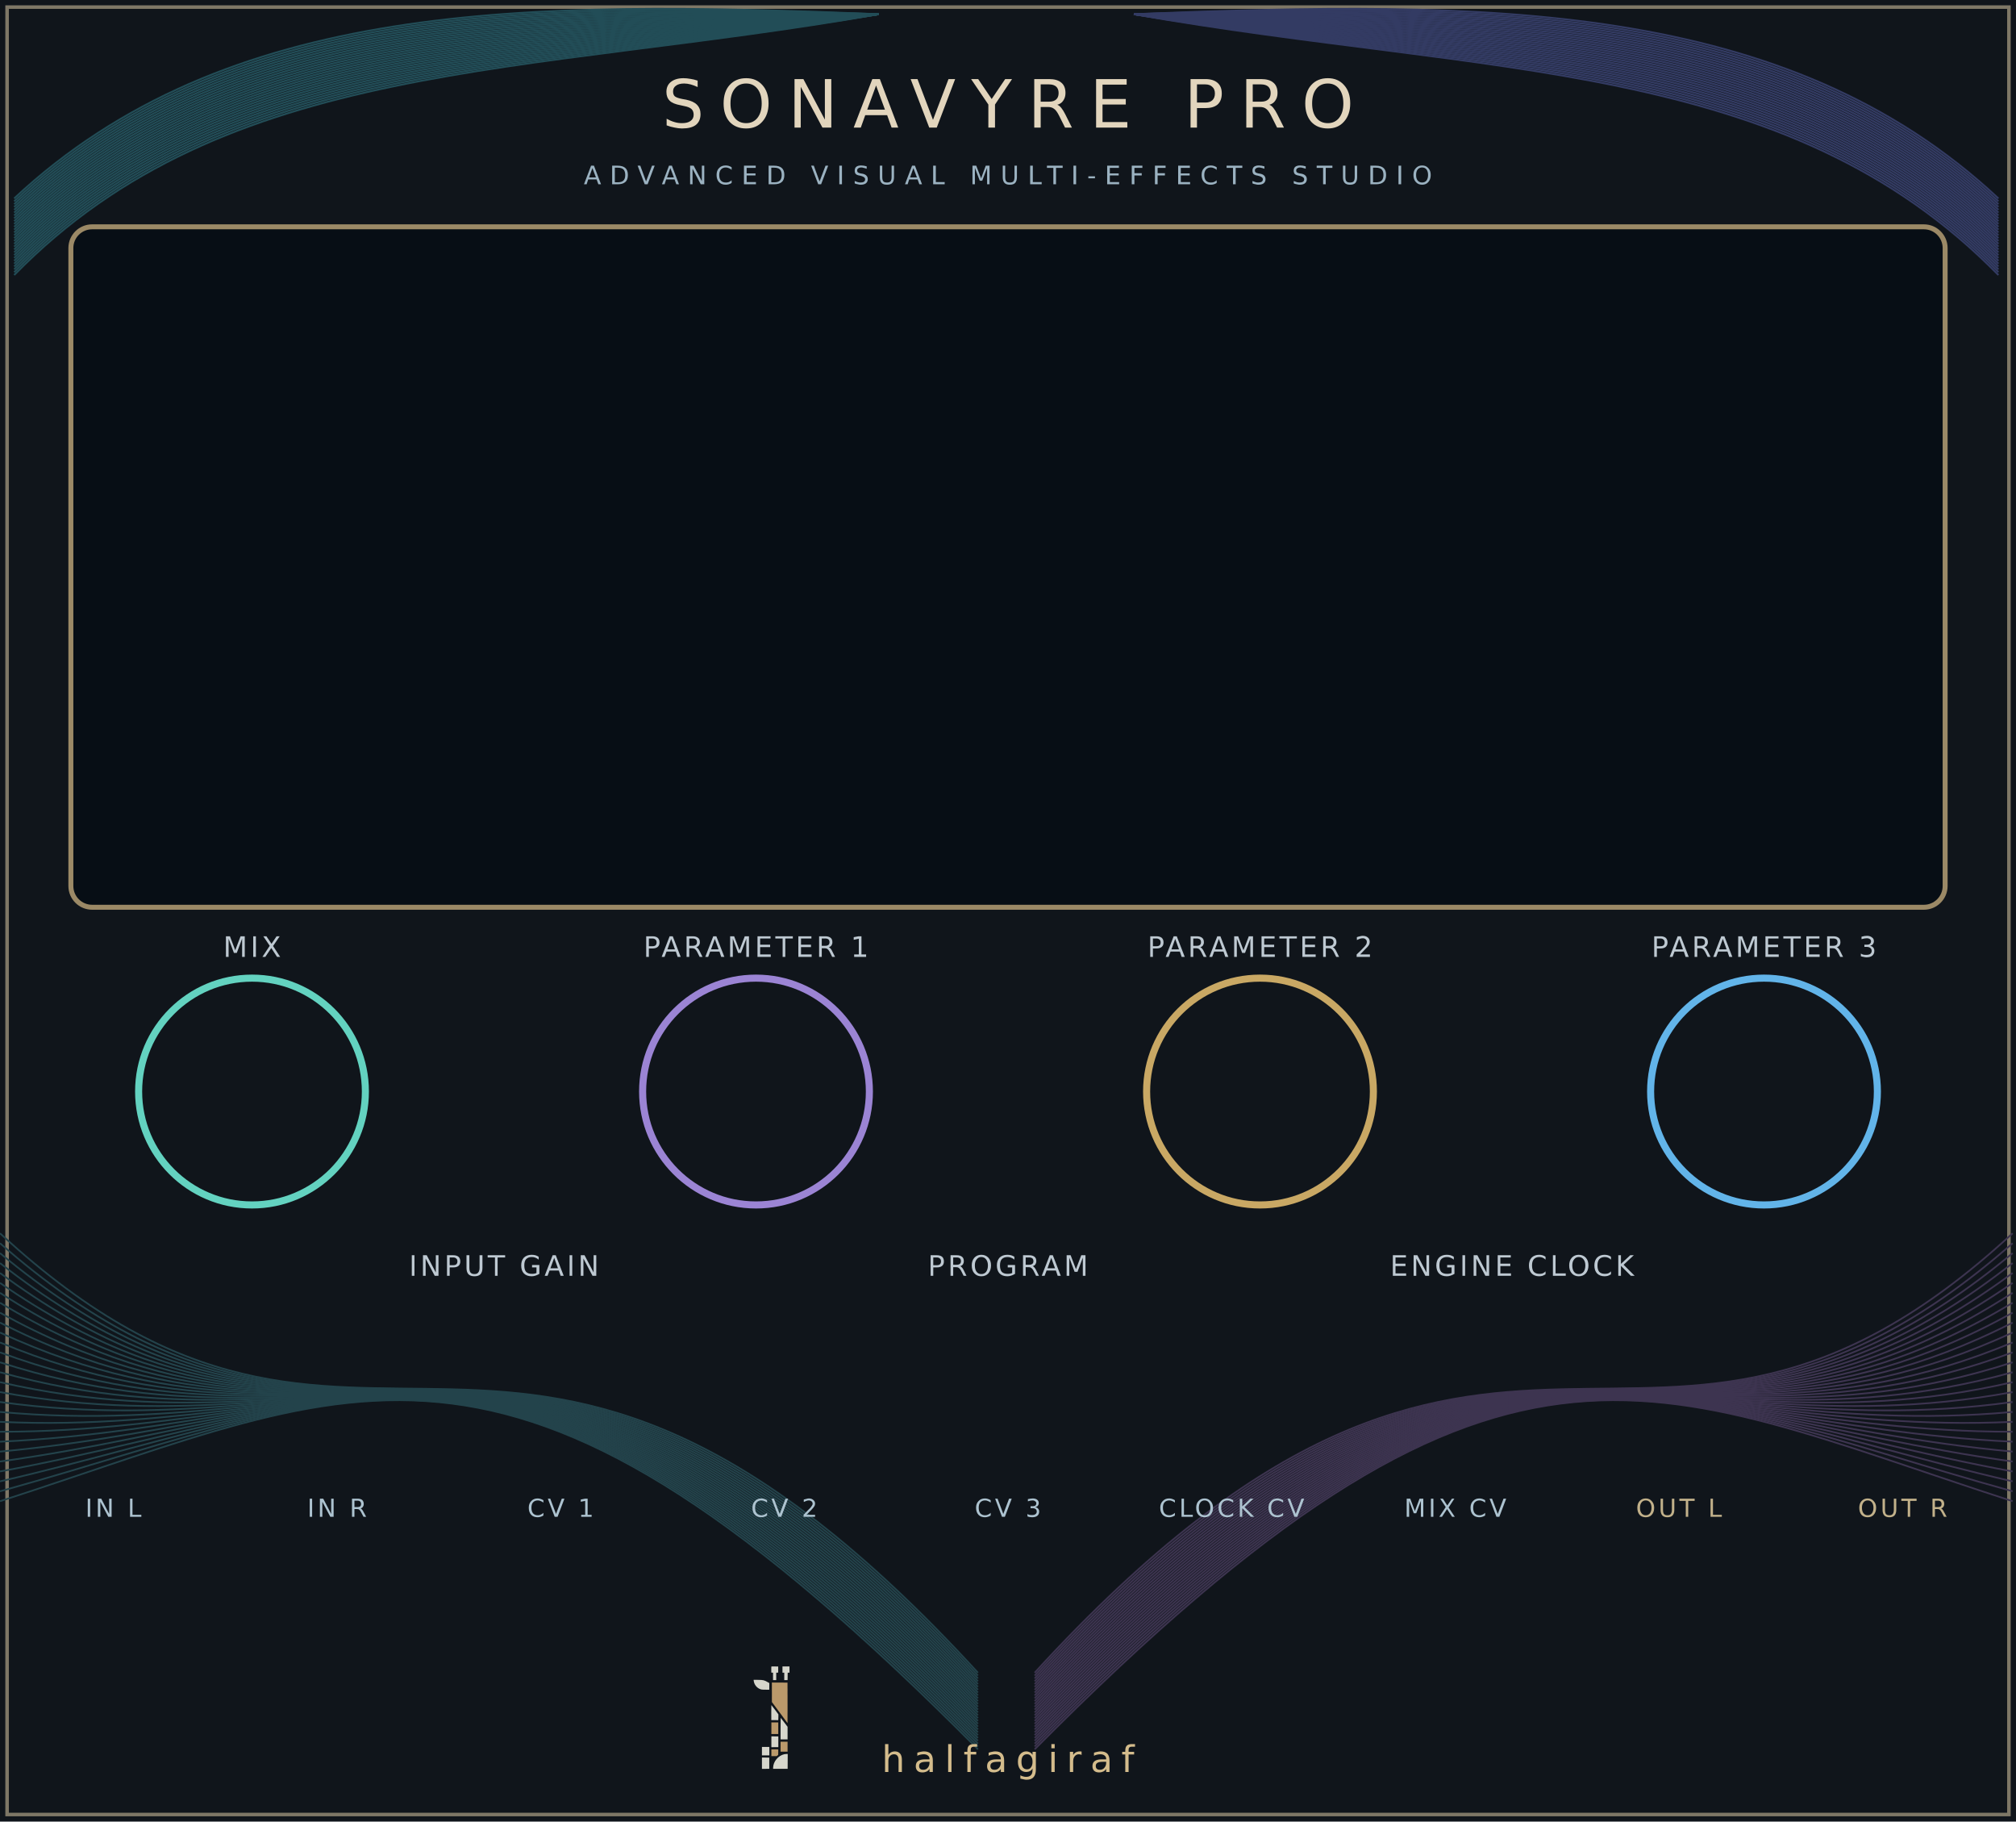
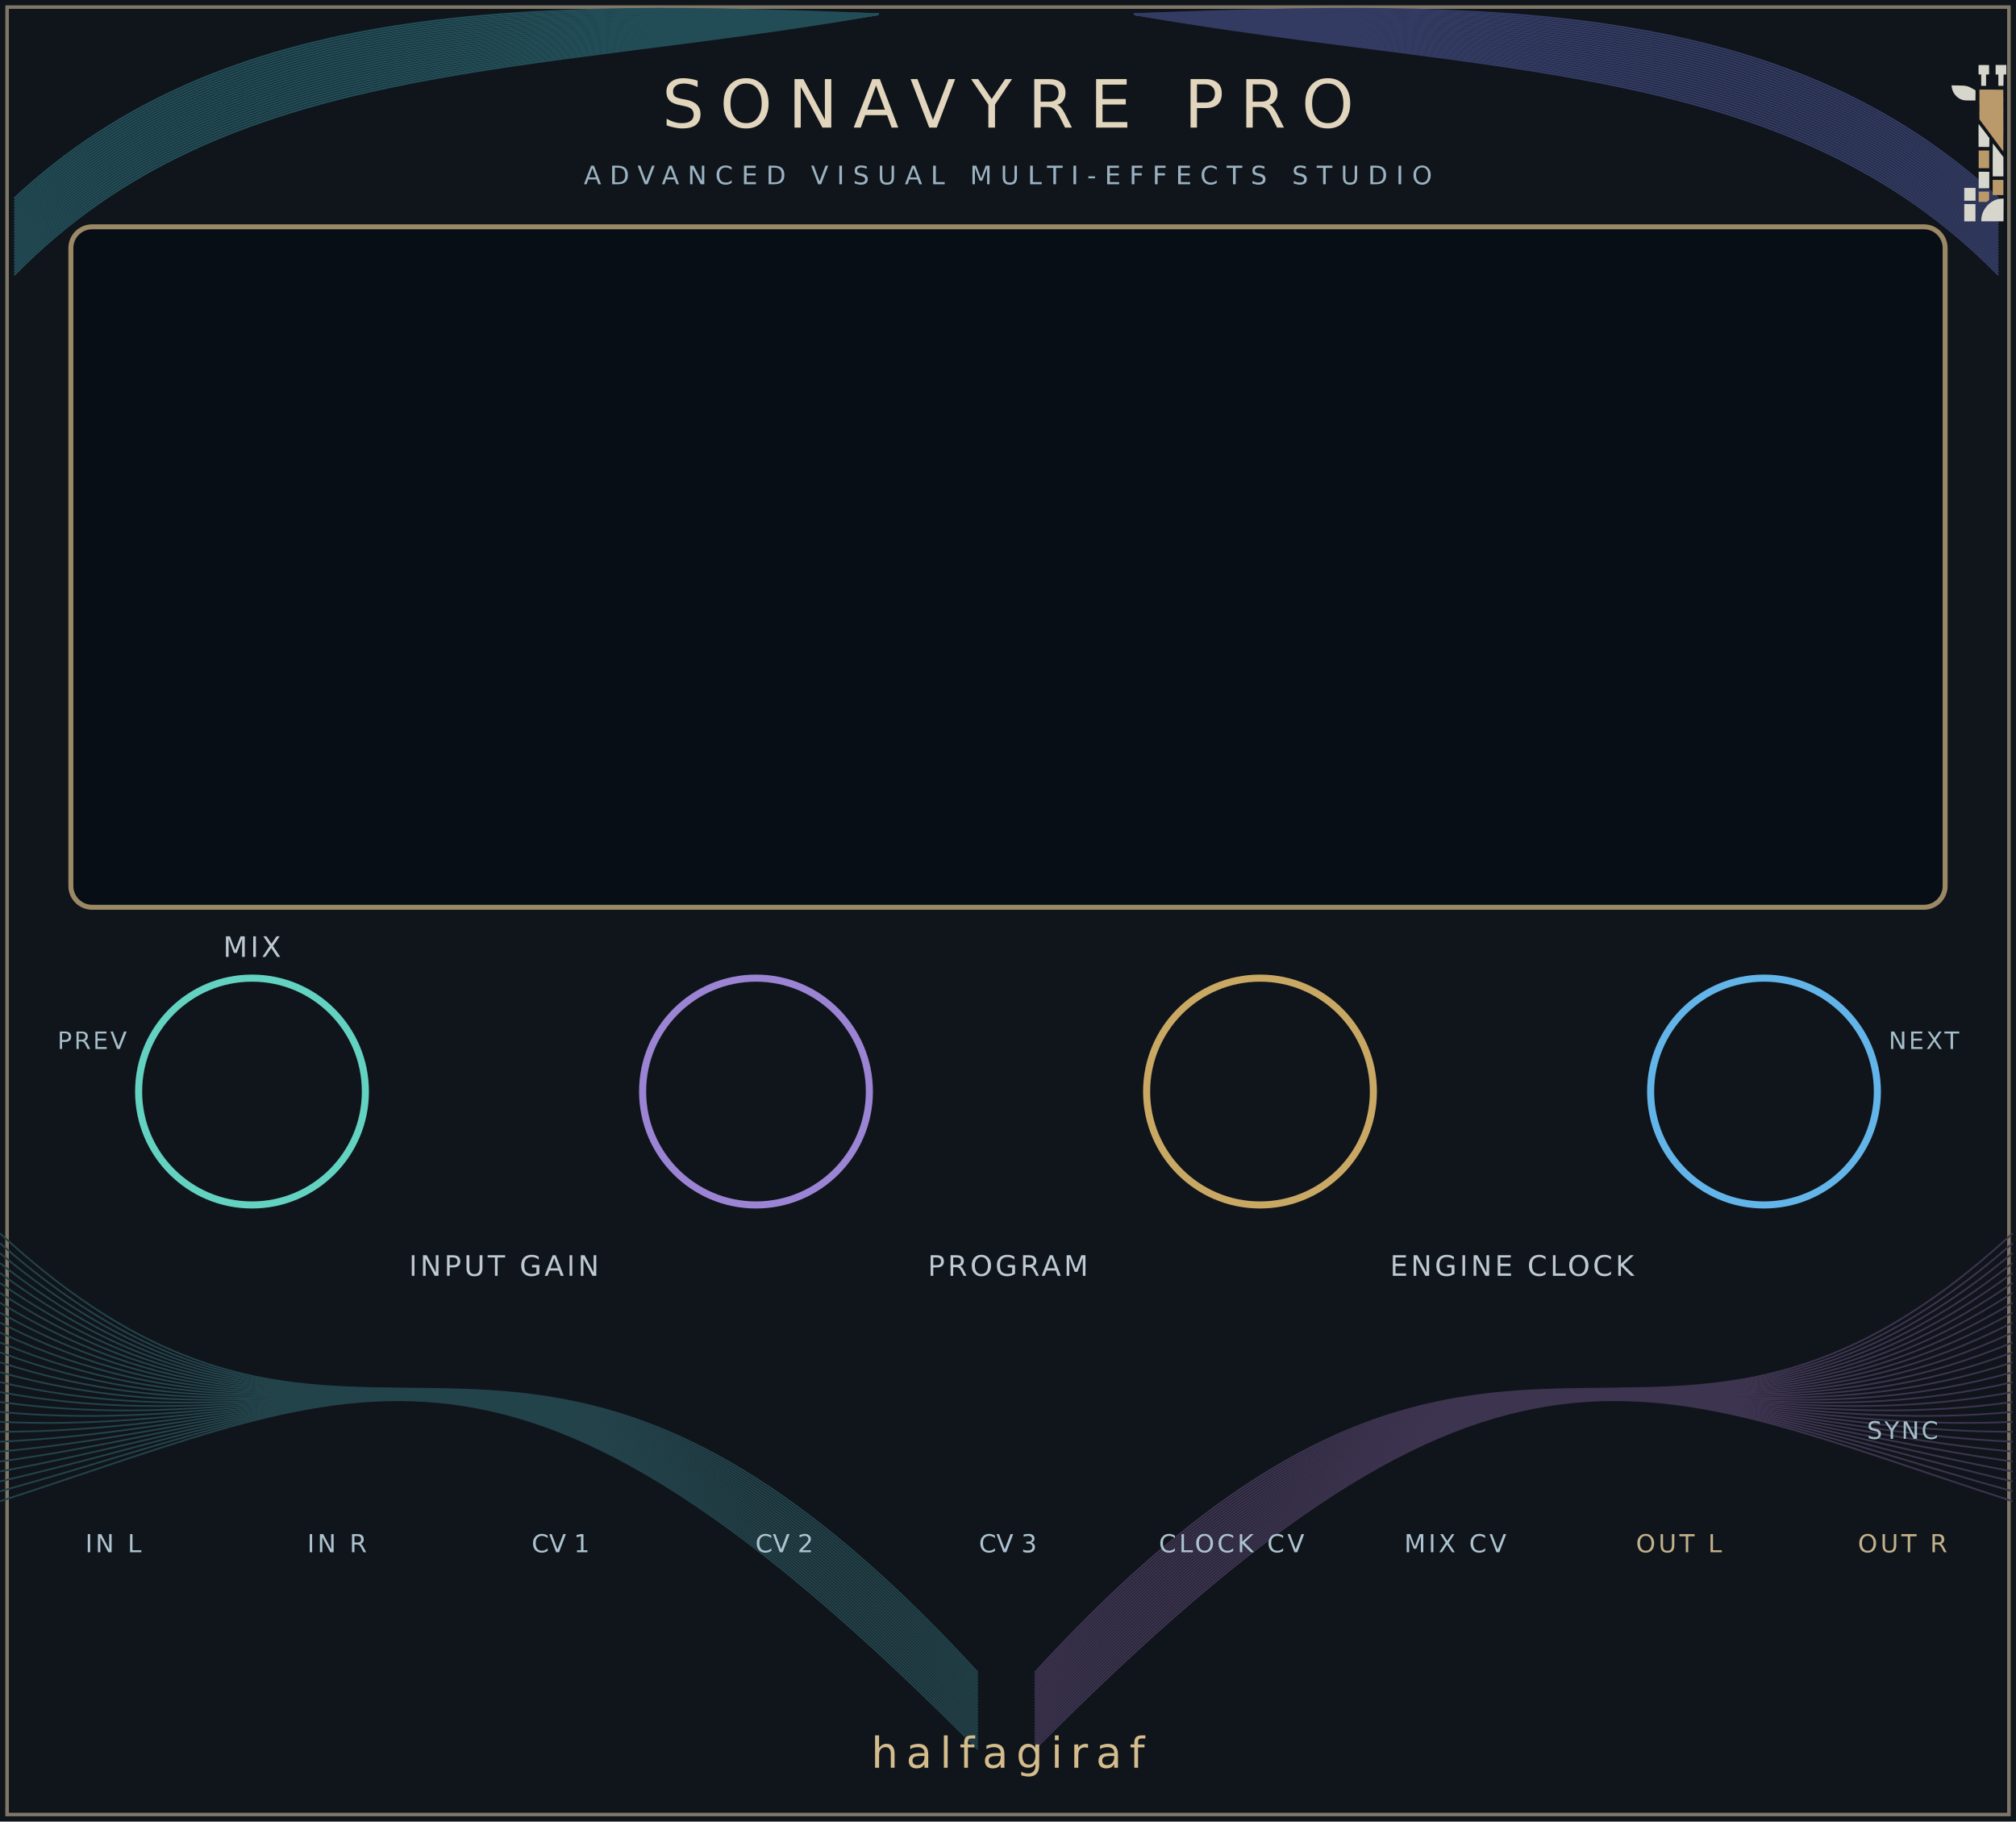
<svg xmlns="http://www.w3.org/2000/svg" width="142.24mm" height="128.5mm" viewBox="0 0 142.24 128.5">
  <rect width="142.24" height="128.5" fill="#10151b" />
  <rect x=".5" y=".5" width="141.24" height="127.5" fill="none" stroke="#7e7766" stroke-width=".25" />
  <path d="M1 14.0 C16 0.0, 37 0.0, 62 1" fill="none" stroke="#224d57" stroke-width=".13" />
  <path d="M0 87.0 C26 111.0, 36 82.0, 69 118.0" fill="none" stroke="#23434b" stroke-width=".12" />
  <path d="M1 14.2 C16 0.15, 37 0.2, 62 1" fill="none" stroke="#224d57" stroke-width=".13" />
  <path d="M0 87.7 C26 110.5, 36 82.3, 69 118.2" fill="none" stroke="#23434b" stroke-width=".12" />
  <path d="M1 14.4 C16 0.3, 37 0.4, 62 1" fill="none" stroke="#224d57" stroke-width=".13" />
  <path d="M0 88.4 C26 110.0, 36 82.6, 69 118.4" fill="none" stroke="#23434b" stroke-width=".12" />
  <path d="M1 14.6 C16 0.45, 37 0.6, 62 1" fill="none" stroke="#224d57" stroke-width=".13" />
  <path d="M0 89.1 C26 109.5, 36 82.9, 69 118.6" fill="none" stroke="#23434b" stroke-width=".12" />
  <path d="M1 14.8 C16 0.6, 37 0.8, 62 1" fill="none" stroke="#224d57" stroke-width=".13" />
  <path d="M0 89.8 C26 109.0, 36 83.2, 69 118.8" fill="none" stroke="#23434b" stroke-width=".12" />
  <path d="M1 15.0 C16 0.75, 37 1.0, 62 1" fill="none" stroke="#224d57" stroke-width=".13" />
  <path d="M0 90.5 C26 108.5, 36 83.5, 69 119.0" fill="none" stroke="#23434b" stroke-width=".12" />
  <path d="M1 15.2 C16 0.9, 37 1.2, 62 1" fill="none" stroke="#224d57" stroke-width=".13" />
  <path d="M0 91.2 C26 108.0, 36 83.8, 69 119.2" fill="none" stroke="#23434b" stroke-width=".12" />
  <path d="M1 15.4 C16 1.05, 37 1.4, 62 1" fill="none" stroke="#224d57" stroke-width=".13" />
  <path d="M0 91.9 C26 107.5, 36 84.1, 69 119.4" fill="none" stroke="#23434b" stroke-width=".12" />
  <path d="M1 15.6 C16 1.2, 37 1.6, 62 1" fill="none" stroke="#224d57" stroke-width=".13" />
  <path d="M0 92.6 C26 107.0, 36 84.4, 69 119.6" fill="none" stroke="#23434b" stroke-width=".12" />
  <path d="M1 15.8 C16 1.35, 37 1.8, 62 1" fill="none" stroke="#224d57" stroke-width=".13" />
  <path d="M0 93.3 C26 106.5, 36 84.7, 69 119.8" fill="none" stroke="#23434b" stroke-width=".12" />
  <path d="M1 16.0 C16 1.5, 37 2.0, 62 1" fill="none" stroke="#224d57" stroke-width=".13" />
  <path d="M0 94.0 C26 106.0, 36 85.0, 69 120.0" fill="none" stroke="#23434b" stroke-width=".12" />
  <path d="M1 16.2 C16 1.65, 37 2.2, 62 1" fill="none" stroke="#224d57" stroke-width=".13" />
  <path d="M0 94.7 C26 105.5, 36 85.3, 69 120.2" fill="none" stroke="#23434b" stroke-width=".12" />
  <path d="M1 16.4 C16 1.8, 37 2.4, 62 1" fill="none" stroke="#224d57" stroke-width=".13" />
  <path d="M0 95.4 C26 105.0, 36 85.6, 69 120.4" fill="none" stroke="#23434b" stroke-width=".12" />
  <path d="M1 16.6 C16 1.95, 37 2.6, 62 1" fill="none" stroke="#224d57" stroke-width=".13" />
  <path d="M0 96.1 C26 104.5, 36 85.9, 69 120.6" fill="none" stroke="#23434b" stroke-width=".12" />
  <path d="M1 16.8 C16 2.1, 37 2.8, 62 1" fill="none" stroke="#224d57" stroke-width=".13" />
  <path d="M0 96.8 C26 104.0, 36 86.2, 69 120.8" fill="none" stroke="#23434b" stroke-width=".12" />
  <path d="M1 17.0 C16 2.25, 37 3.0, 62 1" fill="none" stroke="#224d57" stroke-width=".13" />
  <path d="M0 97.5 C26 103.5, 36 86.5, 69 121.0" fill="none" stroke="#23434b" stroke-width=".12" />
  <path d="M1 17.2 C16 2.4, 37 3.2, 62 1" fill="none" stroke="#224d57" stroke-width=".13" />
  <path d="M0 98.2 C26 103.0, 36 86.8, 69 121.2" fill="none" stroke="#23434b" stroke-width=".12" />
  <path d="M1 17.4 C16 2.55, 37 3.4, 62 1" fill="none" stroke="#224d57" stroke-width=".13" />
  <path d="M0 98.9 C26 102.5, 36 87.1, 69 121.4" fill="none" stroke="#23434b" stroke-width=".12" />
  <path d="M1 17.6 C16 2.7, 37 3.6, 62 1" fill="none" stroke="#224d57" stroke-width=".13" />
  <path d="M0 99.6 C26 102.0, 36 87.4, 69 121.6" fill="none" stroke="#23434b" stroke-width=".12" />
  <path d="M1 17.8 C16 2.85, 37 3.8, 62 1" fill="none" stroke="#224d57" stroke-width=".13" />
  <path d="M0 100.3 C26 101.5, 36 87.7, 69 121.8" fill="none" stroke="#23434b" stroke-width=".12" />
  <path d="M1 18.0 C16 3.0, 37 4.0, 62 1" fill="none" stroke="#224d57" stroke-width=".13" />
  <path d="M0 101.0 C26 101.0, 36 88.0, 69 122.0" fill="none" stroke="#23434b" stroke-width=".12" />
  <path d="M1 18.2 C16 3.15, 37 4.2, 62 1" fill="none" stroke="#224d57" stroke-width=".13" />
  <path d="M0 101.7 C26 100.5, 36 88.3, 69 122.2" fill="none" stroke="#23434b" stroke-width=".12" />
  <path d="M1 18.4 C16 3.3, 37 4.4, 62 1" fill="none" stroke="#224d57" stroke-width=".13" />
  <path d="M0 102.4 C26 100.0, 36 88.6, 69 122.4" fill="none" stroke="#23434b" stroke-width=".12" />
  <path d="M1 18.6 C16 3.45, 37 4.6, 62 1" fill="none" stroke="#224d57" stroke-width=".13" />
  <path d="M0 103.1 C26 99.5, 36 88.9, 69 122.6" fill="none" stroke="#23434b" stroke-width=".12" />
  <path d="M1 18.8 C16 3.6, 37 4.8, 62 1" fill="none" stroke="#224d57" stroke-width=".13" />
  <path d="M0 103.8 C26 99.0, 36 89.2, 69 122.8" fill="none" stroke="#23434b" stroke-width=".12" />
  <path d="M1 19.0 C16 3.75, 37 5.0, 62 1" fill="none" stroke="#224d57" stroke-width=".13" />
  <path d="M0 104.5 C26 98.5, 36 89.5, 69 123.0" fill="none" stroke="#23434b" stroke-width=".12" />
  <path d="M1 19.2 C16 3.9, 37 5.2, 62 1" fill="none" stroke="#224d57" stroke-width=".13" />
  <path d="M0 105.2 C26 98.0, 36 89.8, 69 123.2" fill="none" stroke="#23434b" stroke-width=".12" />
  <path d="M1 19.4 C16 4.05, 37 5.4, 62 1" fill="none" stroke="#224d57" stroke-width=".13" />
  <path d="M0 105.9 C26 97.5, 36 90.1, 69 123.4" fill="none" stroke="#23434b" stroke-width=".12" />
  <path d="M141 14.0 C126 0.0, 105 0.0, 80 1" fill="none" stroke="#333b63" stroke-width=".13" />
  <path d="M142 87.0 C116 111.0, 106 82.0, 73 118.0" fill="none" stroke="#3d3450" stroke-width=".12" />
  <path d="M141 14.2 C126 0.15, 105 0.2, 80 1" fill="none" stroke="#333b63" stroke-width=".13" />
  <path d="M142 87.7 C116 110.5, 106 82.3, 73 118.2" fill="none" stroke="#3d3450" stroke-width=".12" />
  <path d="M141 14.4 C126 0.3, 105 0.4, 80 1" fill="none" stroke="#333b63" stroke-width=".13" />
  <path d="M142 88.4 C116 110.0, 106 82.6, 73 118.4" fill="none" stroke="#3d3450" stroke-width=".12" />
  <path d="M141 14.6 C126 0.45, 105 0.6, 80 1" fill="none" stroke="#333b63" stroke-width=".13" />
  <path d="M142 89.1 C116 109.5, 106 82.9, 73 118.6" fill="none" stroke="#3d3450" stroke-width=".12" />
  <path d="M141 14.8 C126 0.6, 105 0.8, 80 1" fill="none" stroke="#333b63" stroke-width=".13" />
  <path d="M142 89.8 C116 109.0, 106 83.2, 73 118.8" fill="none" stroke="#3d3450" stroke-width=".12" />
  <path d="M141 15.0 C126 0.75, 105 1.0, 80 1" fill="none" stroke="#333b63" stroke-width=".13" />
  <path d="M142 90.5 C116 108.5, 106 83.5, 73 119.0" fill="none" stroke="#3d3450" stroke-width=".12" />
  <path d="M141 15.2 C126 0.9, 105 1.2, 80 1" fill="none" stroke="#333b63" stroke-width=".13" />
  <path d="M142 91.2 C116 108.0, 106 83.8, 73 119.2" fill="none" stroke="#3d3450" stroke-width=".12" />
  <path d="M141 15.4 C126 1.05, 105 1.4, 80 1" fill="none" stroke="#333b63" stroke-width=".13" />
  <path d="M142 91.9 C116 107.5, 106 84.1, 73 119.4" fill="none" stroke="#3d3450" stroke-width=".12" />
  <path d="M141 15.6 C126 1.2, 105 1.6, 80 1" fill="none" stroke="#333b63" stroke-width=".13" />
  <path d="M142 92.6 C116 107.0, 106 84.4, 73 119.6" fill="none" stroke="#3d3450" stroke-width=".12" />
  <path d="M141 15.8 C126 1.35, 105 1.8, 80 1" fill="none" stroke="#333b63" stroke-width=".13" />
  <path d="M142 93.3 C116 106.5, 106 84.7, 73 119.8" fill="none" stroke="#3d3450" stroke-width=".12" />
  <path d="M141 16.0 C126 1.5, 105 2.0, 80 1" fill="none" stroke="#333b63" stroke-width=".13" />
  <path d="M142 94.0 C116 106.0, 106 85.0, 73 120.0" fill="none" stroke="#3d3450" stroke-width=".12" />
  <path d="M141 16.2 C126 1.65, 105 2.2, 80 1" fill="none" stroke="#333b63" stroke-width=".13" />
  <path d="M142 94.7 C116 105.5, 106 85.3, 73 120.2" fill="none" stroke="#3d3450" stroke-width=".12" />
  <path d="M141 16.4 C126 1.8, 105 2.4, 80 1" fill="none" stroke="#333b63" stroke-width=".13" />
  <path d="M142 95.4 C116 105.0, 106 85.6, 73 120.4" fill="none" stroke="#3d3450" stroke-width=".12" />
  <path d="M141 16.6 C126 1.95, 105 2.6, 80 1" fill="none" stroke="#333b63" stroke-width=".13" />
  <path d="M142 96.1 C116 104.5, 106 85.9, 73 120.6" fill="none" stroke="#3d3450" stroke-width=".12" />
  <path d="M141 16.8 C126 2.1, 105 2.8, 80 1" fill="none" stroke="#333b63" stroke-width=".13" />
  <path d="M142 96.8 C116 104.0, 106 86.2, 73 120.8" fill="none" stroke="#3d3450" stroke-width=".12" />
  <path d="M141 17.0 C126 2.25, 105 3.0, 80 1" fill="none" stroke="#333b63" stroke-width=".13" />
  <path d="M142 97.5 C116 103.5, 106 86.5, 73 121.0" fill="none" stroke="#3d3450" stroke-width=".12" />
  <path d="M141 17.2 C126 2.4, 105 3.2, 80 1" fill="none" stroke="#333b63" stroke-width=".13" />
  <path d="M142 98.2 C116 103.0, 106 86.8, 73 121.2" fill="none" stroke="#3d3450" stroke-width=".12" />
  <path d="M141 17.4 C126 2.55, 105 3.4, 80 1" fill="none" stroke="#333b63" stroke-width=".13" />
  <path d="M142 98.9 C116 102.5, 106 87.1, 73 121.4" fill="none" stroke="#3d3450" stroke-width=".12" />
  <path d="M141 17.6 C126 2.7, 105 3.6, 80 1" fill="none" stroke="#333b63" stroke-width=".13" />
  <path d="M142 99.6 C116 102.0, 106 87.4, 73 121.6" fill="none" stroke="#3d3450" stroke-width=".12" />
  <path d="M141 17.8 C126 2.85, 105 3.8, 80 1" fill="none" stroke="#333b63" stroke-width=".13" />
  <path d="M142 100.3 C116 101.5, 106 87.7, 73 121.8" fill="none" stroke="#3d3450" stroke-width=".12" />
  <path d="M141 18.0 C126 3.0, 105 4.0, 80 1" fill="none" stroke="#333b63" stroke-width=".13" />
  <path d="M142 101.0 C116 101.0, 106 88.0, 73 122.0" fill="none" stroke="#3d3450" stroke-width=".12" />
  <path d="M141 18.2 C126 3.15, 105 4.2, 80 1" fill="none" stroke="#333b63" stroke-width=".13" />
  <path d="M142 101.7 C116 100.5, 106 88.3, 73 122.2" fill="none" stroke="#3d3450" stroke-width=".12" />
  <path d="M141 18.4 C126 3.3, 105 4.4, 80 1" fill="none" stroke="#333b63" stroke-width=".13" />
  <path d="M142 102.4 C116 100.0, 106 88.6, 73 122.4" fill="none" stroke="#3d3450" stroke-width=".12" />
  <path d="M141 18.6 C126 3.45, 105 4.6, 80 1" fill="none" stroke="#333b63" stroke-width=".13" />
  <path d="M142 103.1 C116 99.5, 106 88.9, 73 122.6" fill="none" stroke="#3d3450" stroke-width=".12" />
  <path d="M141 18.8 C126 3.6, 105 4.8, 80 1" fill="none" stroke="#333b63" stroke-width=".13" />
  <path d="M142 103.8 C116 99.0, 106 89.2, 73 122.8" fill="none" stroke="#3d3450" stroke-width=".12" />
  <path d="M141 19.0 C126 3.75, 105 5.0, 80 1" fill="none" stroke="#333b63" stroke-width=".13" />
  <path d="M142 104.5 C116 98.5, 106 89.5, 73 123.0" fill="none" stroke="#3d3450" stroke-width=".12" />
  <path d="M141 19.2 C126 3.9, 105 5.2, 80 1" fill="none" stroke="#333b63" stroke-width=".13" />
  <path d="M142 105.2 C116 98.0, 106 89.8, 73 123.2" fill="none" stroke="#3d3450" stroke-width=".12" />
  <path d="M141 19.4 C126 4.05, 105 5.4, 80 1" fill="none" stroke="#333b63" stroke-width=".13" />
  <path d="M142 105.9 C116 97.5, 106 90.1, 73 123.4" fill="none" stroke="#3d3450" stroke-width=".12" />
  <rect x="5" y="16" width="132.24" height="48" rx="1.5" fill="#070e15" stroke="#9b8966" stroke-width=".35" />
  <text x="71.12" y="9" font-family="DejaVu Sans" text-anchor="middle" font-size="4.7" fill="#e2d5bd" letter-spacing="1.1">SONAVYRE PRO</text>
  <text x="71.12" y="13" font-family="DejaVu Sans" text-anchor="middle" font-size="1.8" fill="#9bb2c1" letter-spacing=".6">ADVANCED VISUAL MULTI-EFFECTS STUDIO</text>
  <circle cx="17.78" cy="77" r="8" fill="none" stroke="#63d2c0" stroke-width=".5" />
  <text x="17.78" y="67.5" font-family="DejaVu Sans" text-anchor="middle" font-size="2" fill="#bec9d2" letter-spacing=".2">MIX</text>
  <circle cx="53.34" cy="77" r="8" fill="none" stroke="#9b84d4" stroke-width=".5" />
-   <text x="53.34" y="67.5" font-family="DejaVu Sans" text-anchor="middle" font-size="2" fill="#bec9d2" letter-spacing=".2">PARAMETER 1</text>
  <circle cx="88.9" cy="77" r="8" fill="none" stroke="#c9a864" stroke-width=".5" />
-   <text x="88.9" y="67.5" font-family="DejaVu Sans" text-anchor="middle" font-size="2" fill="#bec9d2" letter-spacing=".2">PARAMETER 2</text>
  <circle cx="124.46" cy="77" r="8" fill="none" stroke="#62b4e9" stroke-width=".5" />
-   <text x="124.46" y="67.5" font-family="DejaVu Sans" text-anchor="middle" font-size="2" fill="#bec9d2" letter-spacing=".2">PARAMETER 3</text>
  <text x="35.56" y="90" font-family="DejaVu Sans" text-anchor="middle" font-size="2" fill="#bec9d2" letter-spacing=".2">INPUT GAIN</text>
  <text x="71.12" y="90" font-family="DejaVu Sans" text-anchor="middle" font-size="2" fill="#bec9d2" letter-spacing=".2">PROGRAM</text>
  <text x="106.68" y="90" font-family="DejaVu Sans" text-anchor="middle" font-size="2" fill="#bec9d2" letter-spacing=".2">ENGINE CLOCK</text>
-   <text x="8.0" y="107" font-family="DejaVu Sans" text-anchor="middle" font-size="1.75" fill="#adc3d0" letter-spacing=".2">IN L</text>
-   <text x="23.78" y="107" font-family="DejaVu Sans" text-anchor="middle" font-size="1.75" fill="#adc3d0" letter-spacing=".2">IN R</text>
-   <text x="39.56" y="107" font-family="DejaVu Sans" text-anchor="middle" font-size="1.75" fill="#adc3d0" letter-spacing=".2">CV 1</text>
-   <text x="55.34" y="107" font-family="DejaVu Sans" text-anchor="middle" font-size="1.75" fill="#adc3d0" letter-spacing=".2">CV 2</text>
-   <text x="71.12" y="107" font-family="DejaVu Sans" text-anchor="middle" font-size="1.75" fill="#adc3d0" letter-spacing=".2">CV 3</text>
-   <text x="86.9" y="107" font-family="DejaVu Sans" text-anchor="middle" font-size="1.75" fill="#adc3d0" letter-spacing=".2">CLOCK CV</text>
-   <text x="102.68" y="107" font-family="DejaVu Sans" text-anchor="middle" font-size="1.75" fill="#adc3d0" letter-spacing=".2">MIX CV</text>
-   <text x="118.46" y="107" font-family="DejaVu Sans" text-anchor="middle" font-size="1.75" fill="#c2b18a" letter-spacing=".2">OUT L</text>
-   <text x="134.24" y="107" font-family="DejaVu Sans" text-anchor="middle" font-size="1.75" fill="#c2b18a" letter-spacing=".2">OUT R</text>
-   <text x="71.12" y="125" font-family="DejaVu Sans" text-anchor="middle" font-size="2.6" fill="#d4bc8c" letter-spacing=".6">halfagiraf</text>
-   <g transform="translate(53.12,117.5) scale(.009)">
+   <text x="8.0" y="109.5" font-family="DejaVu Sans" text-anchor="middle" font-size="1.75" fill="#adc3d0" letter-spacing=".2">IN L</text>
+   <text x="23.78" y="109.5" font-family="DejaVu Sans" text-anchor="middle" font-size="1.75" fill="#adc3d0" letter-spacing=".2">IN R</text>
+   <text x="86.9" y="109.5" font-family="DejaVu Sans" text-anchor="middle" font-size="1.75" fill="#adc3d0" letter-spacing=".2">CLOCK CV</text>
+   <text x="102.68" y="109.5" font-family="DejaVu Sans" text-anchor="middle" font-size="1.75" fill="#adc3d0" letter-spacing=".2">MIX CV</text>
+   <text x="118.46" y="109.5" font-family="DejaVu Sans" text-anchor="middle" font-size="1.75" fill="#c2b18a" letter-spacing=".2">OUT L</text>
+   <text x="134.24" y="109.5" font-family="DejaVu Sans" text-anchor="middle" font-size="1.75" fill="#c2b18a" letter-spacing=".2">OUT R</text>
+   <text x="71.12" y="124.7" font-family="DejaVu Sans" text-anchor="middle" font-size="3" fill="#d4bc8c" letter-spacing=".55">halfagiraf</text>
+   <g transform="translate(137.6135,4.5) scale(0.0137423)">
    <path d="M 144.456 7.255 C 144.184 7.964, 144.082 18.884, 144.231 31.522 L 144.500 54.500 151.250 54.796 L 158 55.091 158 84.046 L 158 113 170.500 113 L 183 113 183 84.042 L 183 55.084 190.750 54.792 L 198.500 54.500 198.500 30.500 L 198.500 6.500 171.725 6.234 C 150.612 6.024, 144.845 6.240, 144.456 7.255 M 232 30.500 L 232 55 239 55 L 246 55 246 84 L 246 113 258.864 113 L 271.727 113 272.265 102.750 C 272.561 97.112, 272.669 86.425, 272.506 79 C 272.342 71.575, 272.438 63.138, 272.719 60.250 L 273.230 55 280.115 55 L 287 55 287 30.500 L 287 6 259.500 6 L 232 6 232 30.500 M 6.477 117.678 C 9.269 143.937, 26.269 168.765, 49.385 180.345 C 63.322 187.326, 68.877 188.197, 100.500 188.358 L 128.500 188.500 128.766 162.430 L 129.033 136.360 118.106 130.106 C 88.827 113.347, 82.068 111.722, 39.626 111.241 L 5.752 110.856 6.477 117.678 M 148.300 148 C 148.300 151.025, 148.487 152.262, 148.716 150.750 C 148.945 149.238, 148.945 146.762, 148.716 145.250 C 148.487 143.738, 148.300 144.975, 148.300 148 M 272.402 188 C 272.402 196.525, 272.556 200.012, 272.743 195.750 C 272.931 191.488, 272.931 184.512, 272.743 180.250 C 272.556 175.988, 272.402 179.475, 272.402 188 M 148.425 195 C 148.425 206.825, 148.569 211.662, 148.746 205.750 C 148.923 199.838, 148.923 190.162, 148.746 184.250 C 148.569 178.338, 148.425 183.175, 148.425 195 M 272.434 240.500 C 272.433 254.250, 272.574 260.014, 272.747 253.308 C 272.919 246.603, 272.920 235.353, 272.748 228.308 C 272.576 221.264, 272.434 226.750, 272.434 240.500 M 148.409 256.500 C 148.408 265.850, 148.558 269.810, 148.743 265.299 C 148.928 260.789, 148.929 253.139, 148.745 248.299 C 148.562 243.460, 148.410 247.150, 148.409 256.500 M 192.089 252.089 C 186.168 258.963, 182.104 264.490, 182.611 264.979 C 184.178 266.487, 232.948 285.893, 233.388 285.182 C 233.762 284.577, 205.861 243.461, 203.419 241.019 C 202.800 240.400, 198.744 244.363, 192.089 252.089 M 272.468 334 C 272.468 365.075, 272.594 377.788, 272.749 362.250 C 272.904 346.713, 272.904 321.288, 272.749 305.750 C 272.594 290.213, 272.468 302.925, 272.468 334 M 144.242 367.750 L 144.500 426.500 171.609 426.766 L 198.718 427.032 199.350 421.766 C 199.698 418.870, 199.987 408.593, 199.991 398.930 L 200 381.360 172.901 345.180 C 157.996 325.281, 145.392 309, 144.893 309 C 144.355 309, 144.089 332.998, 144.242 367.750 M 217 493.500 L 217 578 244.500 578 L 272 578 272 528.422 L 272 478.845 264.750 469.547 C 260.762 464.434, 248.769 448.719, 238.099 434.625 C 227.428 420.531, 218.316 409, 217.849 409 C 217.382 409, 217 447.025, 217 493.500 M 272.320 438 C 272.320 441.575, 272.502 443.038, 272.723 441.250 C 272.945 439.462, 272.945 436.538, 272.723 434.750 C 272.502 432.962, 272.320 434.425, 272.320 438 M 145 596.500 L 145 639.032 172.250 638.766 L 199.500 638.500 199.500 596.500 L 199.500 554.500 172.250 554.234 L 145 553.968 145 596.500 M 71 670 L 71 703 100 703 L 129 703 129 670 L 129 637 100 637 L 71 637 71 670 M 246.486 693.981 C 198.343 704.867, 159.739 751.267, 158.695 799.500 L 158.500 808.500 215.500 808.500 L 272.500 808.500 272.813 750.250 L 273.125 692 263.813 692.084 C 258.691 692.131, 250.894 692.984, 246.486 693.981 M 71 764.500 L 71 809.031 99.750 808.765 L 128.500 808.500 128.500 764.500 L 128.500 720.500 99.750 720.235 L 71 719.969 71 764.500" fill="#d6d6cc" />
    <path d="M 149 208.710 L 149 285.134 167.805 310.317 C 178.148 324.168, 191.063 341.575, 196.505 349 C 210.688 368.351, 226.481 389.720, 250.500 422.060 L 271.500 450.336 271.753 292.005 C 271.892 204.922, 271.742 133.409, 271.420 133.086 C 271.097 132.764, 243.421 132.452, 209.917 132.393 L 149 132.286 149 208.710 M 192.089 252.089 C 186.168 258.963, 182.104 264.490, 182.611 264.979 C 184.178 266.487, 232.948 285.893, 233.388 285.182 C 233.762 284.577, 205.861 243.461, 203.419 241.019 C 202.800 240.400, 198.744 244.363, 192.089 252.089 M 145 490.525 L 145 536.049 172 535.967 L 199 535.885 199 490.443 L 199 445 172 445 L 145 445 145 490.525 M 217 635 L 217 674 244.500 674 L 272 674 272 635 L 272 596 244.500 596 L 217 596 217 635 M 145 682.500 L 145 709 165.757 709 L 186.514 709 192 704.500 C 195.017 702.025, 197.827 700, 198.243 700 C 198.659 700, 199 690.100, 199 678 L 199 656 172 656 L 145 656 145 682.500" fill="#ba996b" />
  </g>
+   <text x="6.5" y="74" font-family="DejaVu Sans" text-anchor="middle" font-size="1.7" letter-spacing=".15" fill="#a5bec9">PREV</text>
+   <text x="135.74" y="74" font-family="DejaVu Sans" text-anchor="middle" font-size="1.7" letter-spacing=".15" fill="#a5bec9">NEXT</text>
+   <text x="134.24" y="101.5" font-family="DejaVu Sans" text-anchor="middle" font-size="1.7" letter-spacing=".15" fill="#a5bec9">SYNC</text>
+   <text x="39.56" y="109.5" font-family="DejaVu Sans" text-anchor="middle" font-size="1.75" fill="#adc3d0">CV 1</text>
+   <text x="55.34" y="109.5" font-family="DejaVu Sans" text-anchor="middle" font-size="1.75" fill="#adc3d0">CV 2</text>
+   <text x="71.12" y="109.5" font-family="DejaVu Sans" text-anchor="middle" font-size="1.75" fill="#adc3d0">CV 3</text>
</svg>
